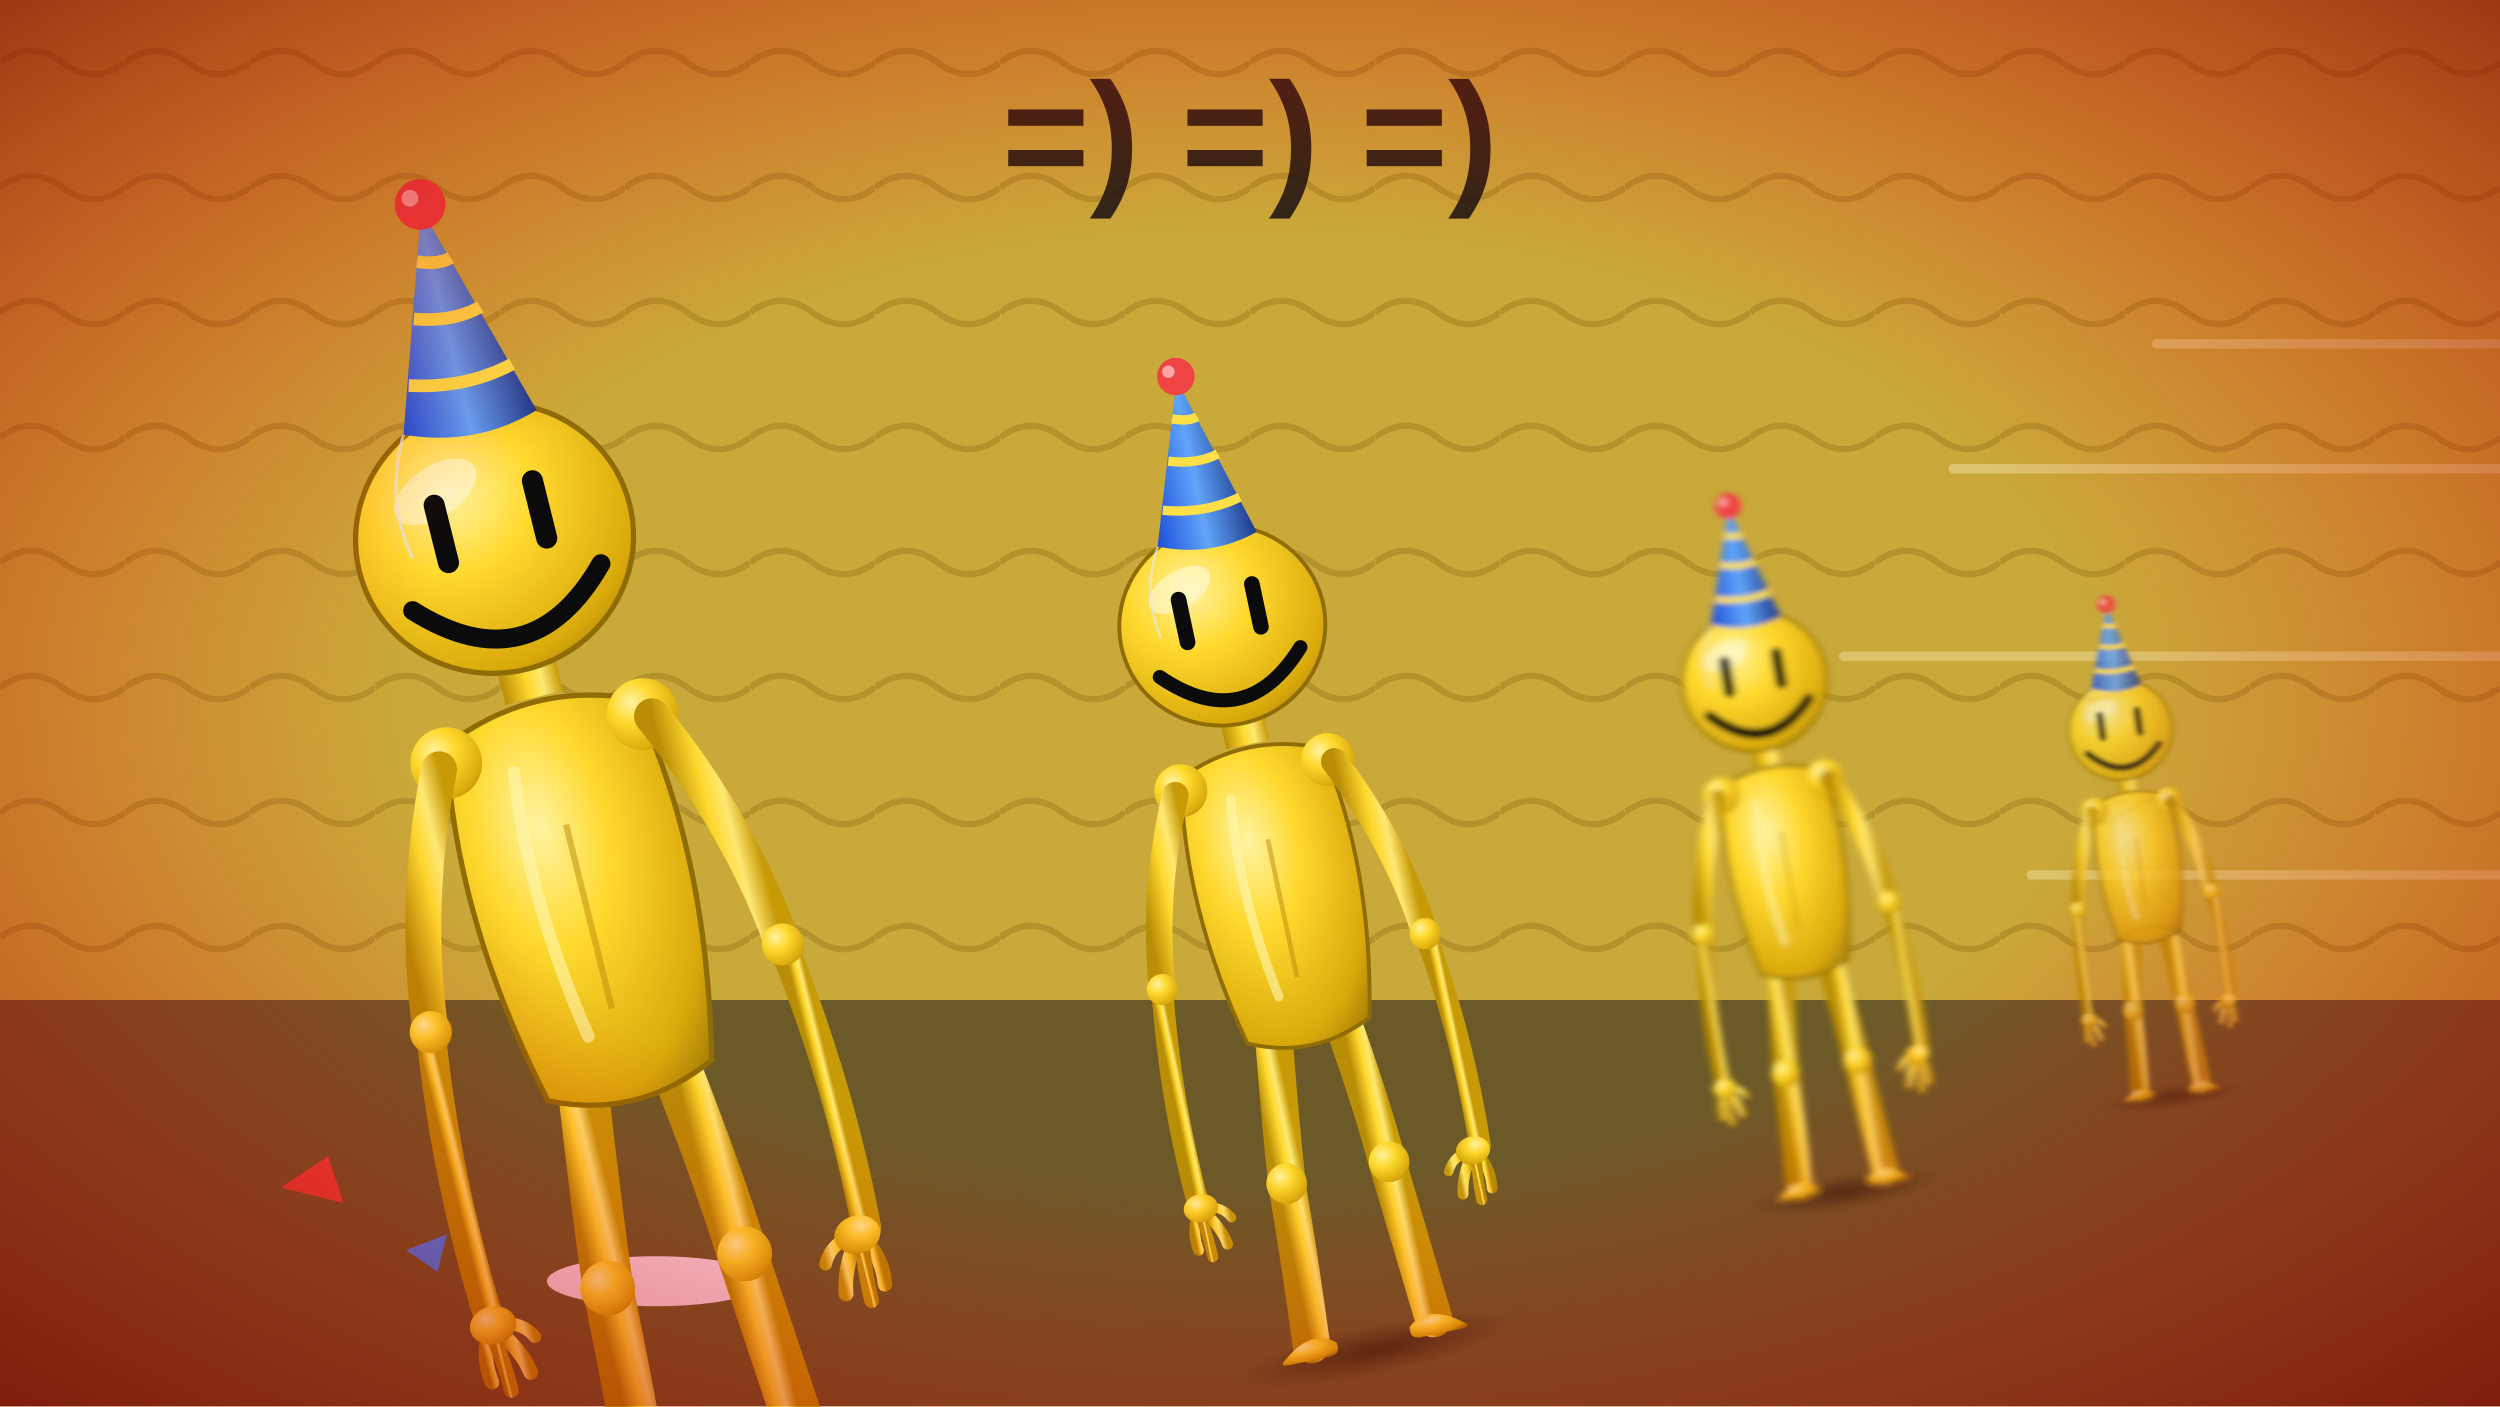
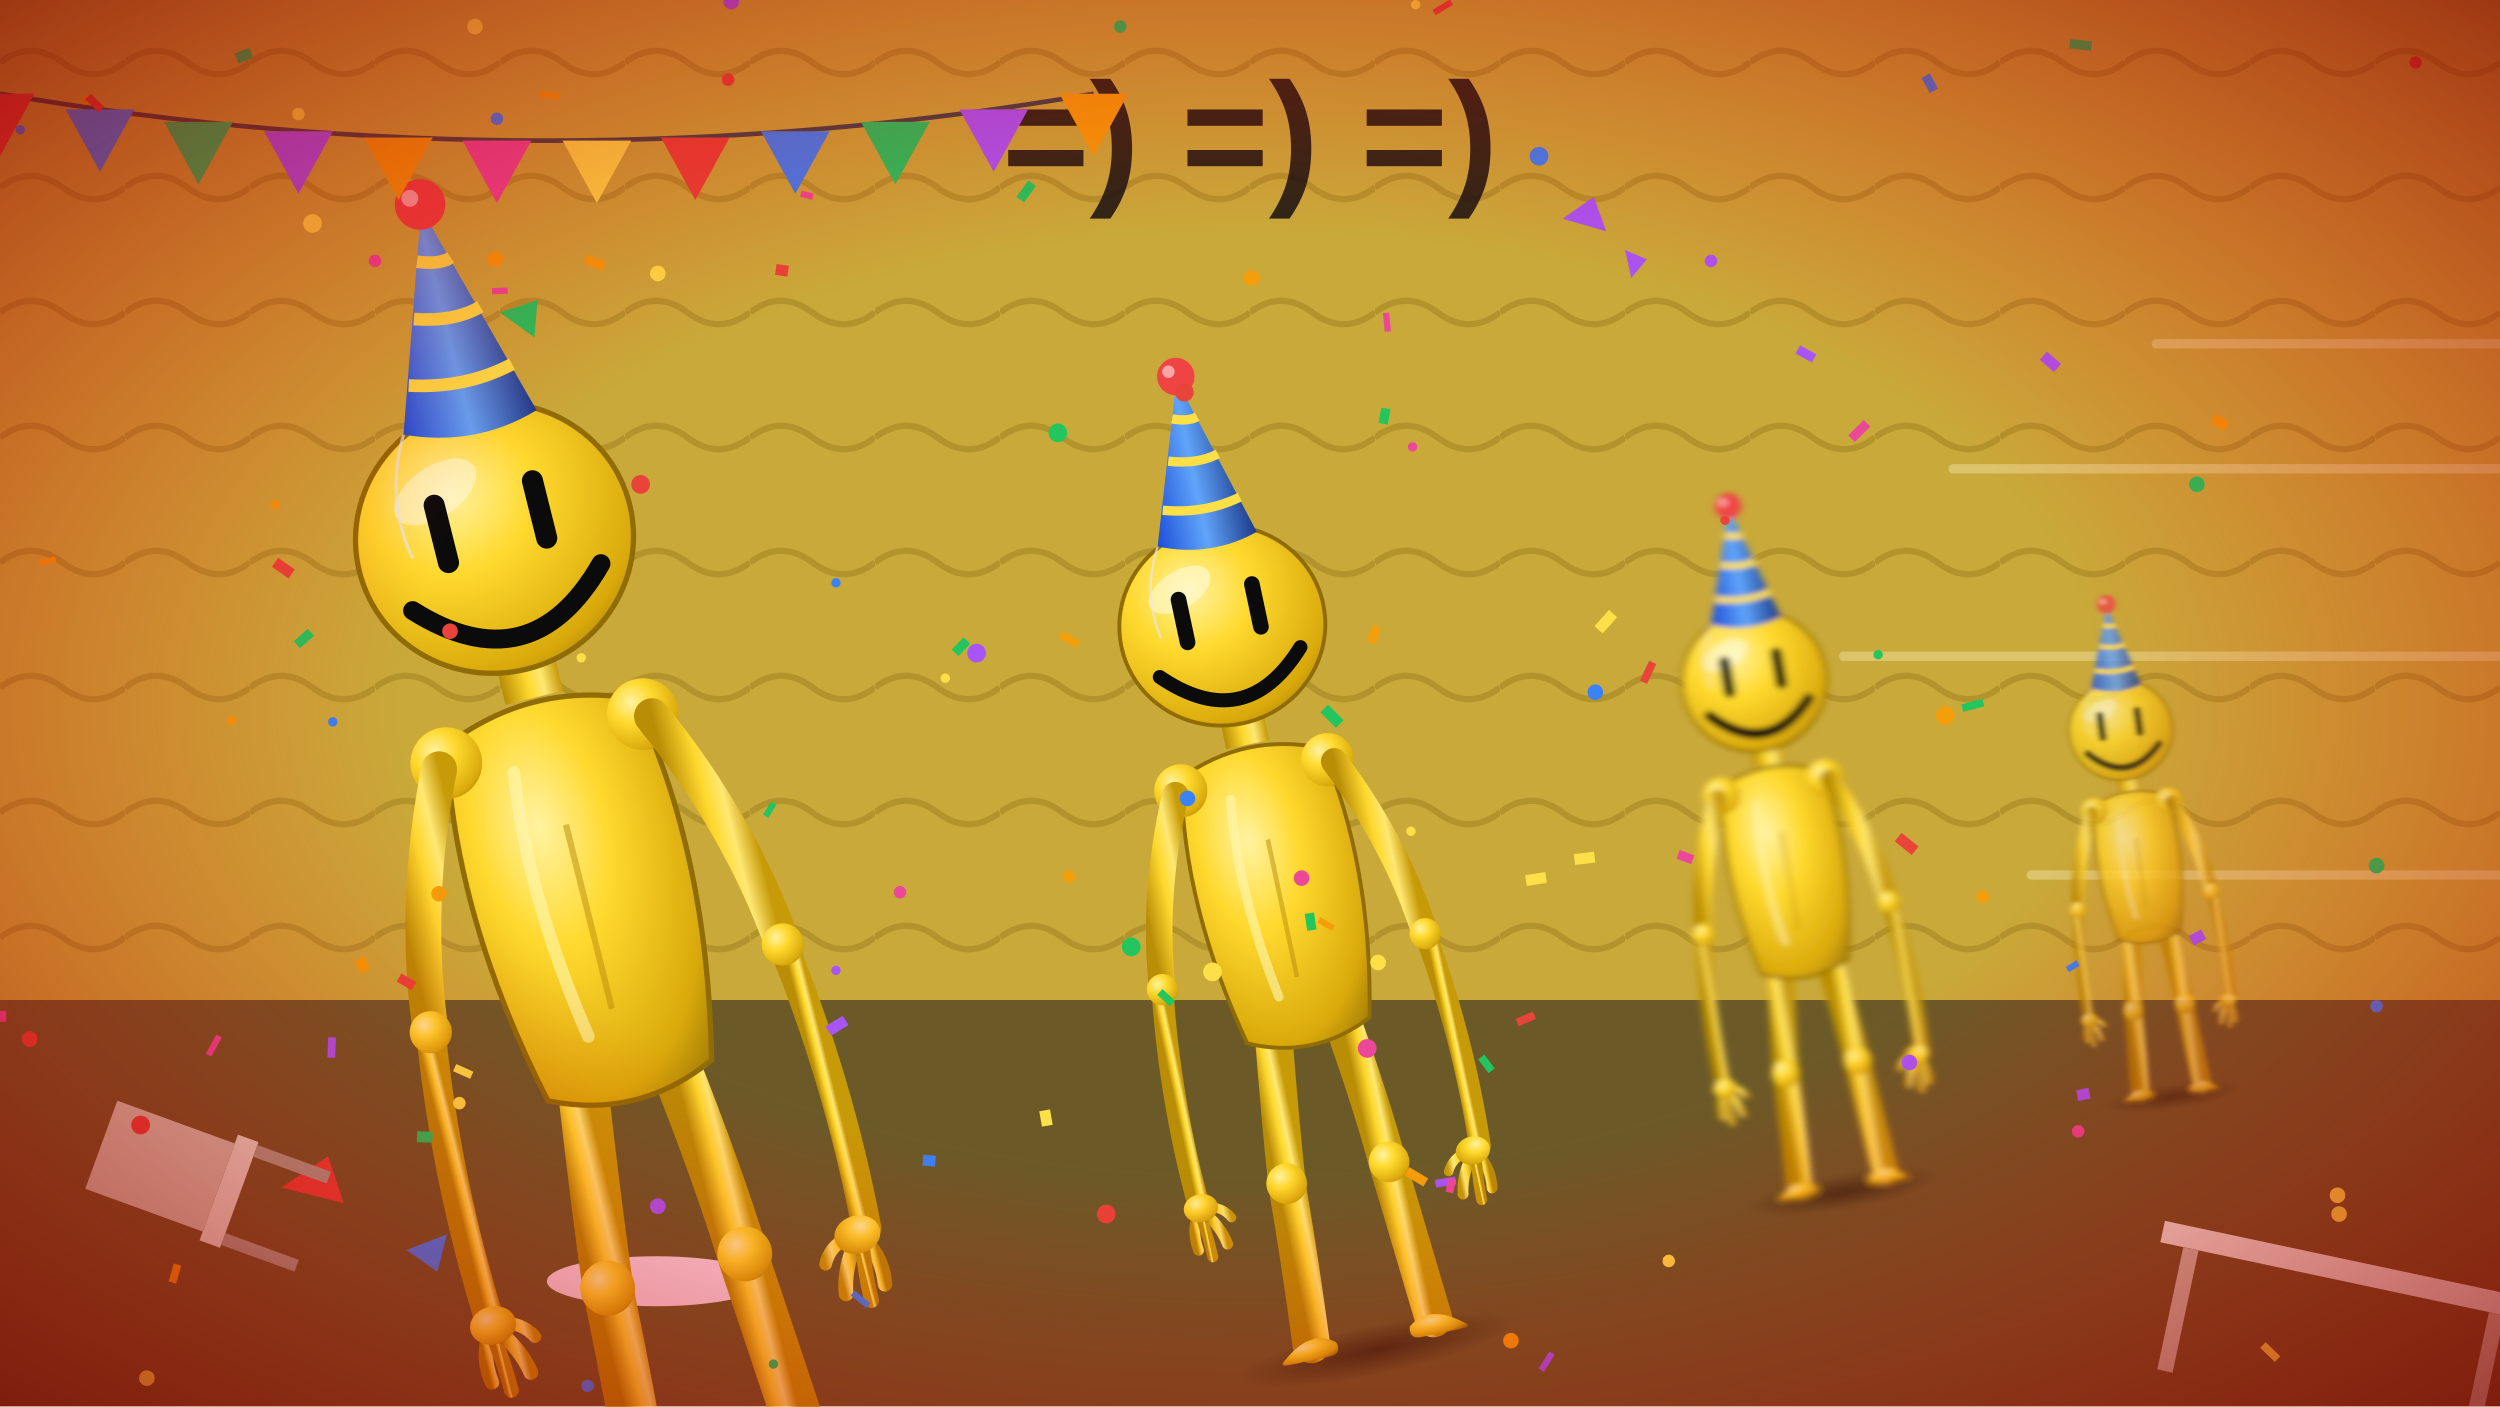
<svg xmlns="http://www.w3.org/2000/svg" viewBox="0 0 1600 900">
  <defs>
    <pattern id="paper" width="80" height="80" patternUnits="userSpaceOnUse">
      <rect width="80" height="80" fill="#c9a93a" />
      <path d="M0 40 Q20 25 40 40 T80 40" stroke="#b3942c" stroke-width="4" fill="none" />
    </pattern>
    <linearGradient id="skin" x1="0" y1="0" x2="1" y2="0">
      <stop offset="0" stop-color="#e8c21c" />
      <stop offset=".5" stop-color="#ffe14d" />
      <stop offset="1" stop-color="#d4ab10" />
    </linearGradient>
    <radialGradient id="red" cx=".5" cy=".5" r=".75">
      <stop offset=".45" stop-color="#ff0000" stop-opacity="0" />
      <stop offset="1" stop-color="#7a0000" stop-opacity=".75" />
    </radialGradient>
    <filter id="blur">
      <feGaussianBlur stdDeviation="3" />
    </filter>
    <radialGradient id="pgSkin" cx=".38" cy=".3" r=".85">
      <stop offset="0" stop-color="#fff3a1" />
      <stop offset=".35" stop-color="#ffd92e" />
      <stop offset=".8" stop-color="#d9a90b" />
      <stop offset="1" stop-color="#9c7605" />
    </radialGradient>
    <linearGradient id="pgLimb" x1="0" y1="0" x2="1" y2="0">
      <stop offset="0" stop-color="#b98d06" />
      <stop offset=".45" stop-color="#ffd92e" />
      <stop offset=".7" stop-color="#ffe874" />
      <stop offset="1" stop-color="#c79a07" />
    </linearGradient>
    <radialGradient id="pgShadow">
      <stop offset="0" stop-color="#000" stop-opacity=".45" />
      <stop offset="1" stop-color="#000" stop-opacity="0" />
    </radialGradient>
    <linearGradient id="pgHat" x1="0" y1="0" x2="1" y2="0">
      <stop offset="0" stop-color="#1d4ed8" />
      <stop offset=".5" stop-color="#60a5fa" />
      <stop offset="1" stop-color="#1e3a8a" />
    </linearGradient>
    <g id="pgHand">
      <path d="M0 0 q-6 10 -4 22" stroke="url(#pgLimb)" stroke-width="7" fill="none" stroke-linecap="round" />
      <path d="M2 2 q2 14 2 26" stroke="url(#pgLimb)" stroke-width="7" fill="none" stroke-linecap="round" />
      <path d="M5 0 q8 10 10 22" stroke="url(#pgLimb)" stroke-width="7" fill="none" stroke-linecap="round" />
      <path d="M7 -4 q10 2 14 10" stroke="url(#pgLimb)" stroke-width="6" fill="none" stroke-linecap="round" />
      <ellipse cx="3" cy="-4" rx="11" ry="9" fill="url(#pgSkin)" />
    </g>
    <g id="pgDetailed">
      <ellipse cx="0" cy="4" rx="90" ry="16" fill="url(#pgShadow)" />
      <path d="M-22 -210 Q-30 -150 -34 -110 Q-36 -60 -40 -8" stroke="url(#pgLimb)" stroke-width="24" fill="none" stroke-linecap="round" />
      <path d="M22 -210 Q30 -150 32 -110 Q36 -60 40 -8" stroke="url(#pgLimb)" stroke-width="24" fill="none" stroke-linecap="round" />
      <circle cx="-34" cy="-112" r="13" fill="url(#pgSkin)" />
      <circle cx="33" cy="-112" r="13" fill="url(#pgSkin)" />
      <path d="M-58 -2 q20 -16 34 -4 q2 8 -6 8 h-26 q-8 0 -2 -4z" fill="url(#pgSkin)" />
      <path d="M58 -2 q-20 -16 -34 -4 q-2 8 6 8 h26 q8 0 2 -4z" fill="url(#pgSkin)" />
      <path d="M-46 -380 Q-62 -300 -40 -205 Q0 -186 40 -205 Q62 -300 46 -380 Q0 -400 -46 -380 Z" fill="url(#pgSkin)" stroke="#8f6c05" stroke-width="2.5" />
      <path d="M-18 -360 Q-26 -300 -14 -230" stroke="#fff6b0" stroke-width="6" fill="none" opacity=".6" stroke-linecap="round" />
      <path d="M0 -330 v90" stroke="#b8890a" stroke-width="3" opacity=".5" />
      <circle cx="-48" cy="-372" r="17" fill="url(#pgSkin)" />
      <circle cx="48" cy="-372" r="17" fill="url(#pgSkin)" />
      <path d="M-52 -370 Q-80 -310 -86 -250" stroke="url(#pgLimb)" stroke-width="17" fill="none" stroke-linecap="round" />
      <path d="M-86 -250 Q-96 -180 -92 -110" stroke="url(#pgLimb)" stroke-width="14" fill="none" stroke-linecap="round" />
      <circle cx="-86" cy="-250" r="10" fill="url(#pgSkin)" />
      <path d="M52 -370 Q80 -310 86 -250" stroke="url(#pgLimb)" stroke-width="17" fill="none" stroke-linecap="round" />
      <path d="M86 -250 Q96 -180 92 -110" stroke="url(#pgLimb)" stroke-width="14" fill="none" stroke-linecap="round" />
      <circle cx="86" cy="-250" r="10" fill="url(#pgSkin)" />
      <use href="#pgHand" transform="translate(-94 -104)" />
      <use href="#pgHand" transform="translate(90 -104) scale(-1 1)" />
      <path d="M-14 -392 v-24 h28 v24" fill="url(#pgLimb)" />
      <ellipse cx="0" cy="-470" rx="66" ry="64" fill="url(#pgSkin)" stroke="#8f6c05" stroke-width="2.5" />
      <ellipse cx="-22" cy="-498" rx="22" ry="12" fill="#fffbe0" opacity=".55" transform="rotate(-20 -22 -498)" />
      <path d="M-24 -492 v28 M24 -492 v28" stroke="#0b0b0b" stroke-width="10" stroke-linecap="round" />
      <path d="M-46 -446 Q0 -398 46 -446" stroke="#0b0b0b" stroke-width="9" fill="none" stroke-linecap="round" />
      <path d="M-30 -528 L4 -630 L34 -524 Q2 -514 -30 -528 Z" fill="url(#pgHat)" />
      <path d="M-22 -550 Q4 -542 28 -548 M-12 -580 Q6 -574 20 -578 M-4 -606 Q6 -602 12 -604" stroke="#fde047" stroke-width="6" fill="none" />
      <circle cx="4" cy="-632" r="12" fill="#ef4444" />
      <circle cx="0" cy="-636" r="4" fill="#fca5a5" />
      <path d="M-30 -528 Q-46 -500 -40 -470" stroke="#e5e7eb" stroke-width="1.5" fill="none" opacity=".7" />
    </g>
+     <radialGradient id="d2lamp">
+       <stop offset="0" stop-color="#fff6c8" stop-opacity=".55" />
+       <stop offset="1" stop-color="#fff6c8" stop-opacity="0" />
+     </radialGradient>
+     <radialGradient id="d2ball" cx=".35" cy=".3" r=".8">
+       <stop offset="0" stop-color="#ffffff" />
+       <stop offset=".5" stop-color="#cbd5e1" />
+       <stop offset="1" stop-color="#64748b" />
+     </radialGradient>
+     <filter id="d2glow" x="-50%" y="-50%" width="200%" height="200%">
+       <feGaussianBlur stdDeviation="5" result="b" />
+       <feMerge>
+         <feMergeNode in="b" />
+         <feMergeNode in="SourceGraphic" />
+       </feMerge>
+     </filter>
  </defs>
  <rect width="1600" height="900" fill="url(#paper)" />
  <rect y="640" width="1600" height="260" fill="#6b5a28" />
  <g stroke="#fff6c8" stroke-width="6" opacity=".35" stroke-linecap="round">
    <path d="M1600 300 H1250" />
    <path d="M1600 420 H1180" />
    <path d="M1600 560 H1300" />
    <path d="M1600 220 H1380" />
  </g>
  <path d="M180 760 l30 -20 l10 30 z" fill="#e8443a" />
  <path d="M260 800 l26 -10 l-6 24 z" fill="#3b82f6" />
  <ellipse cx="420" cy="820" rx="70" ry="16" fill="#f8d6e3" />
  <use href="#pgDetailed" transform="translate(1390 700) rotate(-8) scale(.5)" filter="url(#blur)" opacity=".8" />
  <use href="#pgDetailed" transform="translate(1180 760) rotate(-10) scale(.7)" filter="url(#blur)" />
  <use href="#pgDetailed" transform="translate(880 860) rotate(-12) scale(1.0)" />
  <use href="#pgDetailed" transform="translate(470 960) rotate(-14) scale(1.35)" />
  <text x="800" y="120" font-family="Arial Black, Arial" font-weight="900" font-size="96" text-anchor="middle" fill="#111" opacity=".85">=) =) =)</text>
+   <path d="M0 60 Q350.0 120 700 60" stroke="#444" stroke-width="3" fill="none" />
+   <path d="M-22 60 L22 60 L0 100 Z" fill="#e8443a" />
+   <path d="M42 70 L86 70 L64 110 Z" fill="#3b82f6" />
+   <path d="M105 78 L149 78 L127 118 Z" fill="#22c55e" />
+   <path d="M169 84 L213 84 L191 124 Z" fill="#a855f7" />
+   <path d="M233 88 L277 88 L255 128 Z" fill="#f59e0b" />
+   <path d="M296 90 L340 90 L318 130 Z" fill="#ec4899" />
+   <path d="M360 90 L404 90 L382 130 Z" fill="#fde047" />
+   <path d="M423 88 L467 88 L445 128 Z" fill="#e8443a" />
+   <path d="M487 84 L531 84 L509 124 Z" fill="#3b82f6" />
+   <path d="M551 78 L595 78 L573 118 Z" fill="#22c55e" />
+   <path d="M614 70 L658 70 L636 110 Z" fill="#a855f7" />
+   <path d="M678 60 L722 60 L700 100 Z" fill="#f59e0b" />
+   <g transform="translate(140 760) rotate(-70)">
+     <rect x="-30" y="-80" width="60" height="80" fill="#cfc6b0" />
+     <rect x="-36" y="0" width="72" height="14" fill="#e5dfcf" />
+     <path d="M-30 14 v50 M30 14 v50" stroke="#a8a08c" stroke-width="8" />
+   </g>
+   <g transform="translate(1500 820) rotate(12)">
+     <rect x="-120" y="-14" width="240" height="14" fill="#f3efe4" />
+     <path d="M-100 0 v80 M100 0 v80" stroke="#cfc6b0" stroke-width="10" />
+   </g>
+   <rect x="233" y="612" width="9" height="7" fill="#f59e0b" transform="rotate(64 233 612)" />
+   <rect x="376" y="163" width="13" height="6" fill="#f59e0b" transform="rotate(22 376 163)" />
+   <circle cx="468" cy="1" r="5" fill="#a855f7" />
+   <circle cx="625" cy="418" r="6" fill="#a855f7" />
+   <circle cx="717" cy="17" r="4" fill="#22c55e" />
+   <rect x="621" y="412" width="11" height="6" fill="#22c55e" transform="rotate(134 621 412)" />
+   <circle cx="281" cy="572" r="5" fill="#f59e0b" />
+   <circle cx="903" cy="532" r="3" fill="#fde047" />
+   <rect x="1310" y="225" width="12" height="7" fill="#a855f7" transform="rotate(41 1310 225)" />
+   <circle cx="758" cy="251" r="6" fill="#e8443a" />
+   <rect x="543" y="656" width="13" height="7" fill="#a855f7" transform="rotate(148 543 656)" />
+   <rect x="744" y="633" width="11" height="5" fill="#22c55e" transform="rotate(43 744 633)" />
+   <rect x="1235" y="47" width="11" height="6" fill="#3b82f6" transform="rotate(61 1235 47)" />
+   <circle cx="1222" cy="680" r="5" fill="#a855f7" />
+   <rect x="116" y="810" width="12" height="5" fill="#f59e0b" transform="rotate(106 116 810)" />
+   <rect x="845" y="587" width="11" height="4" fill="#f59e0b" transform="rotate(29 845 587)" />
+   <circle cx="776" cy="622" r="6" fill="#fde047" />
+   <circle cx="967" cy="858" r="5" fill="#f59e0b" />
+   <circle cx="376" cy="887" r="4" fill="#3b82f6" />
+   <circle cx="13" cy="83" r="3" fill="#3b82f6" />
+   <circle cx="148" cy="461" r="3" fill="#f59e0b" />
+   <circle cx="1245" cy="458" r="6" fill="#f59e0b" />
+   <circle cx="495" cy="873" r="3" fill="#22c55e" />
+   <circle cx="605" cy="434" r="3" fill="#fde047" />
+   <rect x="995" y="867" width="13" height="4" fill="#a855f7" transform="rotate(122 995 867)" />
+   <rect x="36" y="360" width="11" height="4" fill="#f59e0b" transform="rotate(169 36 360)" />
+   <circle cx="19" cy="665" r="5" fill="#e8443a" />
+   <rect x="850" y="451" width="14" height="7" fill="#22c55e" transform="rotate(45 850 451)" />
+   <rect x="1418" y="265" width="10" height="7" fill="#f59e0b" transform="rotate(29 1418 265)" />
+   <circle cx="318" cy="76" r="4" fill="#3b82f6" />
+   <rect x="930" y="3" width="13" height="4" fill="#e8443a" transform="rotate(149 930 3)" />
+   <rect x="1450" y="859" width="13" height="5" fill="#fde047" transform="rotate(44 1450 859)" />
+   <circle cx="724" cy="606" r="6" fill="#22c55e" />
+   <rect x="142" y="664" width="14" height="4" fill="#ec4899" transform="rotate(119 142 664)" />
+   <rect x="680" y="404" width="13" height="5" fill="#f59e0b" transform="rotate(29 680 404)" />
+   <rect x="983" y="652" width="12" height="5" fill="#e8443a" transform="rotate(157 983 652)" />
+   <circle cx="708" cy="777" r="6" fill="#e8443a" />
+   <rect x="346" y="58" width="13" height="4" fill="#f59e0b" transform="rotate(9 346 58)" />
+   <rect x="889" y="200" width="12" height="4" fill="#ec4899" transform="rotate(84 889 200)" />
+   <rect x="257" y="623" width="11" height="6" fill="#e8443a" transform="rotate(31 257 623)" />
+   <circle cx="906" cy="3" r="3" fill="#fde047" />
+   <rect x="841" y="584" width="11" height="6" fill="#22c55e" transform="rotate(82 841 584)" />
+   <circle cx="1095" cy="167" r="4" fill="#a855f7" />
+   <circle cx="684" cy="561" r="4" fill="#f59e0b" />
+   <rect x="1197" y="273" width="14" height="6" fill="#ec4899" transform="rotate(135 1197 273)" />
+   <circle cx="882" cy="616" r="5" fill="#fde047" />
+   <circle cx="1202" cy="419" r="3" fill="#22c55e" />
+   <circle cx="801" cy="178" r="5" fill="#f59e0b" />
+   <rect x="890" y="262" width="10" height="6" fill="#22c55e" transform="rotate(101 890 262)" />
+   <rect x="932" y="758" width="13" height="5" fill="#a855f7" transform="rotate(171 932 758)" />
+   <rect x="1331" y="618" width="8" height="4" fill="#3b82f6" transform="rotate(148 1331 618)" />
+   <circle cx="1269" cy="574" r="4" fill="#f59e0b" />
+   <circle cx="294" cy="706" r="4" fill="#fde047" />
+   <circle cx="1406" cy="310" r="5" fill="#22c55e" />
+   <circle cx="1521" cy="554" r="5" fill="#22c55e" />
+   <circle cx="677" cy="277" r="6" fill="#22c55e" />
+   <rect x="162" y="37" width="10" height="7" fill="#22c55e" transform="rotate(158 162 37)" />
+   <rect x="325" y="188" width="10" height="4" fill="#ec4899" transform="rotate(178 325 188)" />
+   <circle cx="1497" cy="777" r="5" fill="#fde047" />
+   <circle cx="1068" cy="807" r="4" fill="#fde047" />
+   <rect x="267" y="724" width="10" height="7" fill="#22c55e" transform="rotate(2 267 724)" />
+   <rect x="1412" y="601" width="9" height="7" fill="#a855f7" transform="rotate(152 1412 601)" />
+   <rect x="1325" y="25" width="14" height="6" fill="#22c55e" transform="rotate(6 1325 25)" />
+   <circle cx="288" cy="404" r="5" fill="#e8443a" />
+   <circle cx="304" cy="17" r="5" fill="#fde047" />
+   <circle cx="576" cy="571" r="4" fill="#ec4899" />
+   <circle cx="317" cy="166" r="5" fill="#f59e0b" />
+   <rect x="688" y="64" width="9" height="5" fill="#f59e0b" transform="rotate(67 688 64)" />
+   <rect x="1035" y="395" width="14" height="7" fill="#fde047" transform="rotate(132 1035 395)" />
+   <circle cx="760" cy="511" r="5" fill="#3b82f6" />
+   <rect x="1270" y="452" width="14" height="5" fill="#22c55e" transform="rotate(165 1270 452)" />
+   <circle cx="90" cy="720" r="6" fill="#e8443a" />
+   <circle cx="535" cy="373" r="3" fill="#3b82f6" />
+   <rect x="884" y="402" width="11" height="6" fill="#f59e0b" transform="rotate(109 884 402)" />
+   <circle cx="176" cy="323" r="3" fill="#f59e0b" />
+   <rect x="497" y="515" width="10" height="4" fill="#22c55e" transform="rotate(122 497 515)" />
+   <circle cx="833" cy="562" r="5" fill="#ec4899" />
+   <rect x="591" y="739" width="8" height="7" fill="#3b82f6" transform="rotate(5 591 739)" />
+   <circle cx="421" cy="175" r="5" fill="#fde047" />
+   <circle cx="1496" cy="765" r="5" fill="#fde047" />
+   <circle cx="1330" cy="724" r="4" fill="#ec4899" />
+   <circle cx="875" cy="671" r="6" fill="#ec4899" />
+   <circle cx="55" cy="64" r="3" fill="#f59e0b" />
+   <rect x="4" y="654" width="12" height="7" fill="#ec4899" transform="rotate(180 4 654)" />
+   <circle cx="191" cy="73" r="4" fill="#fde047" />
+   <rect x="672" y="710" width="10" height="7" fill="#fde047" transform="rotate(80 672 710)" />
+   <circle cx="372" cy="421" r="3" fill="#fde047" />
+   <rect x="58" y="60" width="12" height="5" fill="#e8443a" transform="rotate(44 58 60)" />
+   <circle cx="1104" cy="333" r="3" fill="#e8443a" />
+   <rect x="663" y="119" width="13" height="6" fill="#22c55e" transform="rotate(126 663 119)" />
+   <rect x="1075" y="544" width="10" height="6" fill="#ec4899" transform="rotate(20 1075 544)" />
+   <circle cx="904" cy="286" r="3" fill="#ec4899" />
+   <rect x="932" y="755" width="9" height="5" fill="#ec4899" transform="rotate(103 932 755)" />
+   <rect x="990" y="565" width="13" height="7" fill="#fde047" transform="rotate(171 990 565)" />
+   <rect x="950" y="675" width="11" height="5" fill="#22c55e" transform="rotate(53 950 675)" />
+   <circle cx="535" cy="621" r="3" fill="#a855f7" />
+   <rect x="178" y="357" width="13" height="7" fill="#e8443a" transform="rotate(35 178 357)" />
+   <circle cx="213" cy="462" r="3" fill="#3b82f6" />
+   <rect x="1152" y="221" width="12" height="6" fill="#a855f7" transform="rotate(29 1152 221)" />
+   <circle cx="421" cy="772" r="5" fill="#a855f7" />
+   <rect x="497" y="169" width="8" height="7" fill="#e8443a" transform="rotate(8 497 169)" />
+   <rect x="201" y="407" width="12" height="6" fill="#22c55e" transform="rotate(139 201 407)" />
+   <circle cx="240" cy="167" r="4" fill="#ec4899" />
+   <rect x="1338" y="703" width="8" height="7" fill="#a855f7" transform="rotate(168 1338 703)" />
+   <circle cx="200" cy="143" r="6" fill="#fde047" />
+   <rect x="292" y="681" width="12" height="5" fill="#fde047" transform="rotate(24 292 681)" />
+   <circle cx="94" cy="882" r="5" fill="#fde047" />
+   <rect x="215" y="664" width="13" height="5" fill="#a855f7" transform="rotate(92 215 664)" />
+   <rect x="513" y="122" width="8" height="4" fill="#ec4899" transform="rotate(14 513 122)" />
+   <rect x="902" y="747" width="14" height="6" fill="#f59e0b" transform="rotate(31 902 747)" />
+   <rect x="1217" y="533" width="14" height="7" fill="#e8443a" transform="rotate(39 1217 533)" />
+   <circle cx="1021" cy="443" r="5" fill="#3b82f6" />
+   <circle cx="1521" cy="644" r="4" fill="#3b82f6" />
+   <circle cx="466" cy="51" r="4" fill="#e8443a" />
+   <circle cx="410" cy="310" r="6" fill="#e8443a" />
+   <circle cx="985" cy="100" r="6" fill="#3b82f6" />
+   <rect x="547" y="826" width="13" height="4" fill="#3b82f6" transform="rotate(39 547 826)" />
+   <rect x="1060" y="425" width="14" height="5" fill="#e8443a" transform="rotate(115 1060 425)" />
+   <circle cx="1546" cy="40" r="4" fill="#e8443a" />
+   <rect x="1021" y="552" width="13" height="7" fill="#fde047" transform="rotate(173 1021 552)" />
+   <g fill="#a855f7">
+     <path d="M1000 140 l20 -14 l8 22 z" />
+     <path d="M1040 160 l14 6 l-10 12 z" />
+   </g>
+   <g fill="#22c55e">
+     <path d="M320 200 l24 -8 l-2 24 z" />
+   </g>
  <rect width="1600" height="900" fill="url(#red)" />
</svg>
